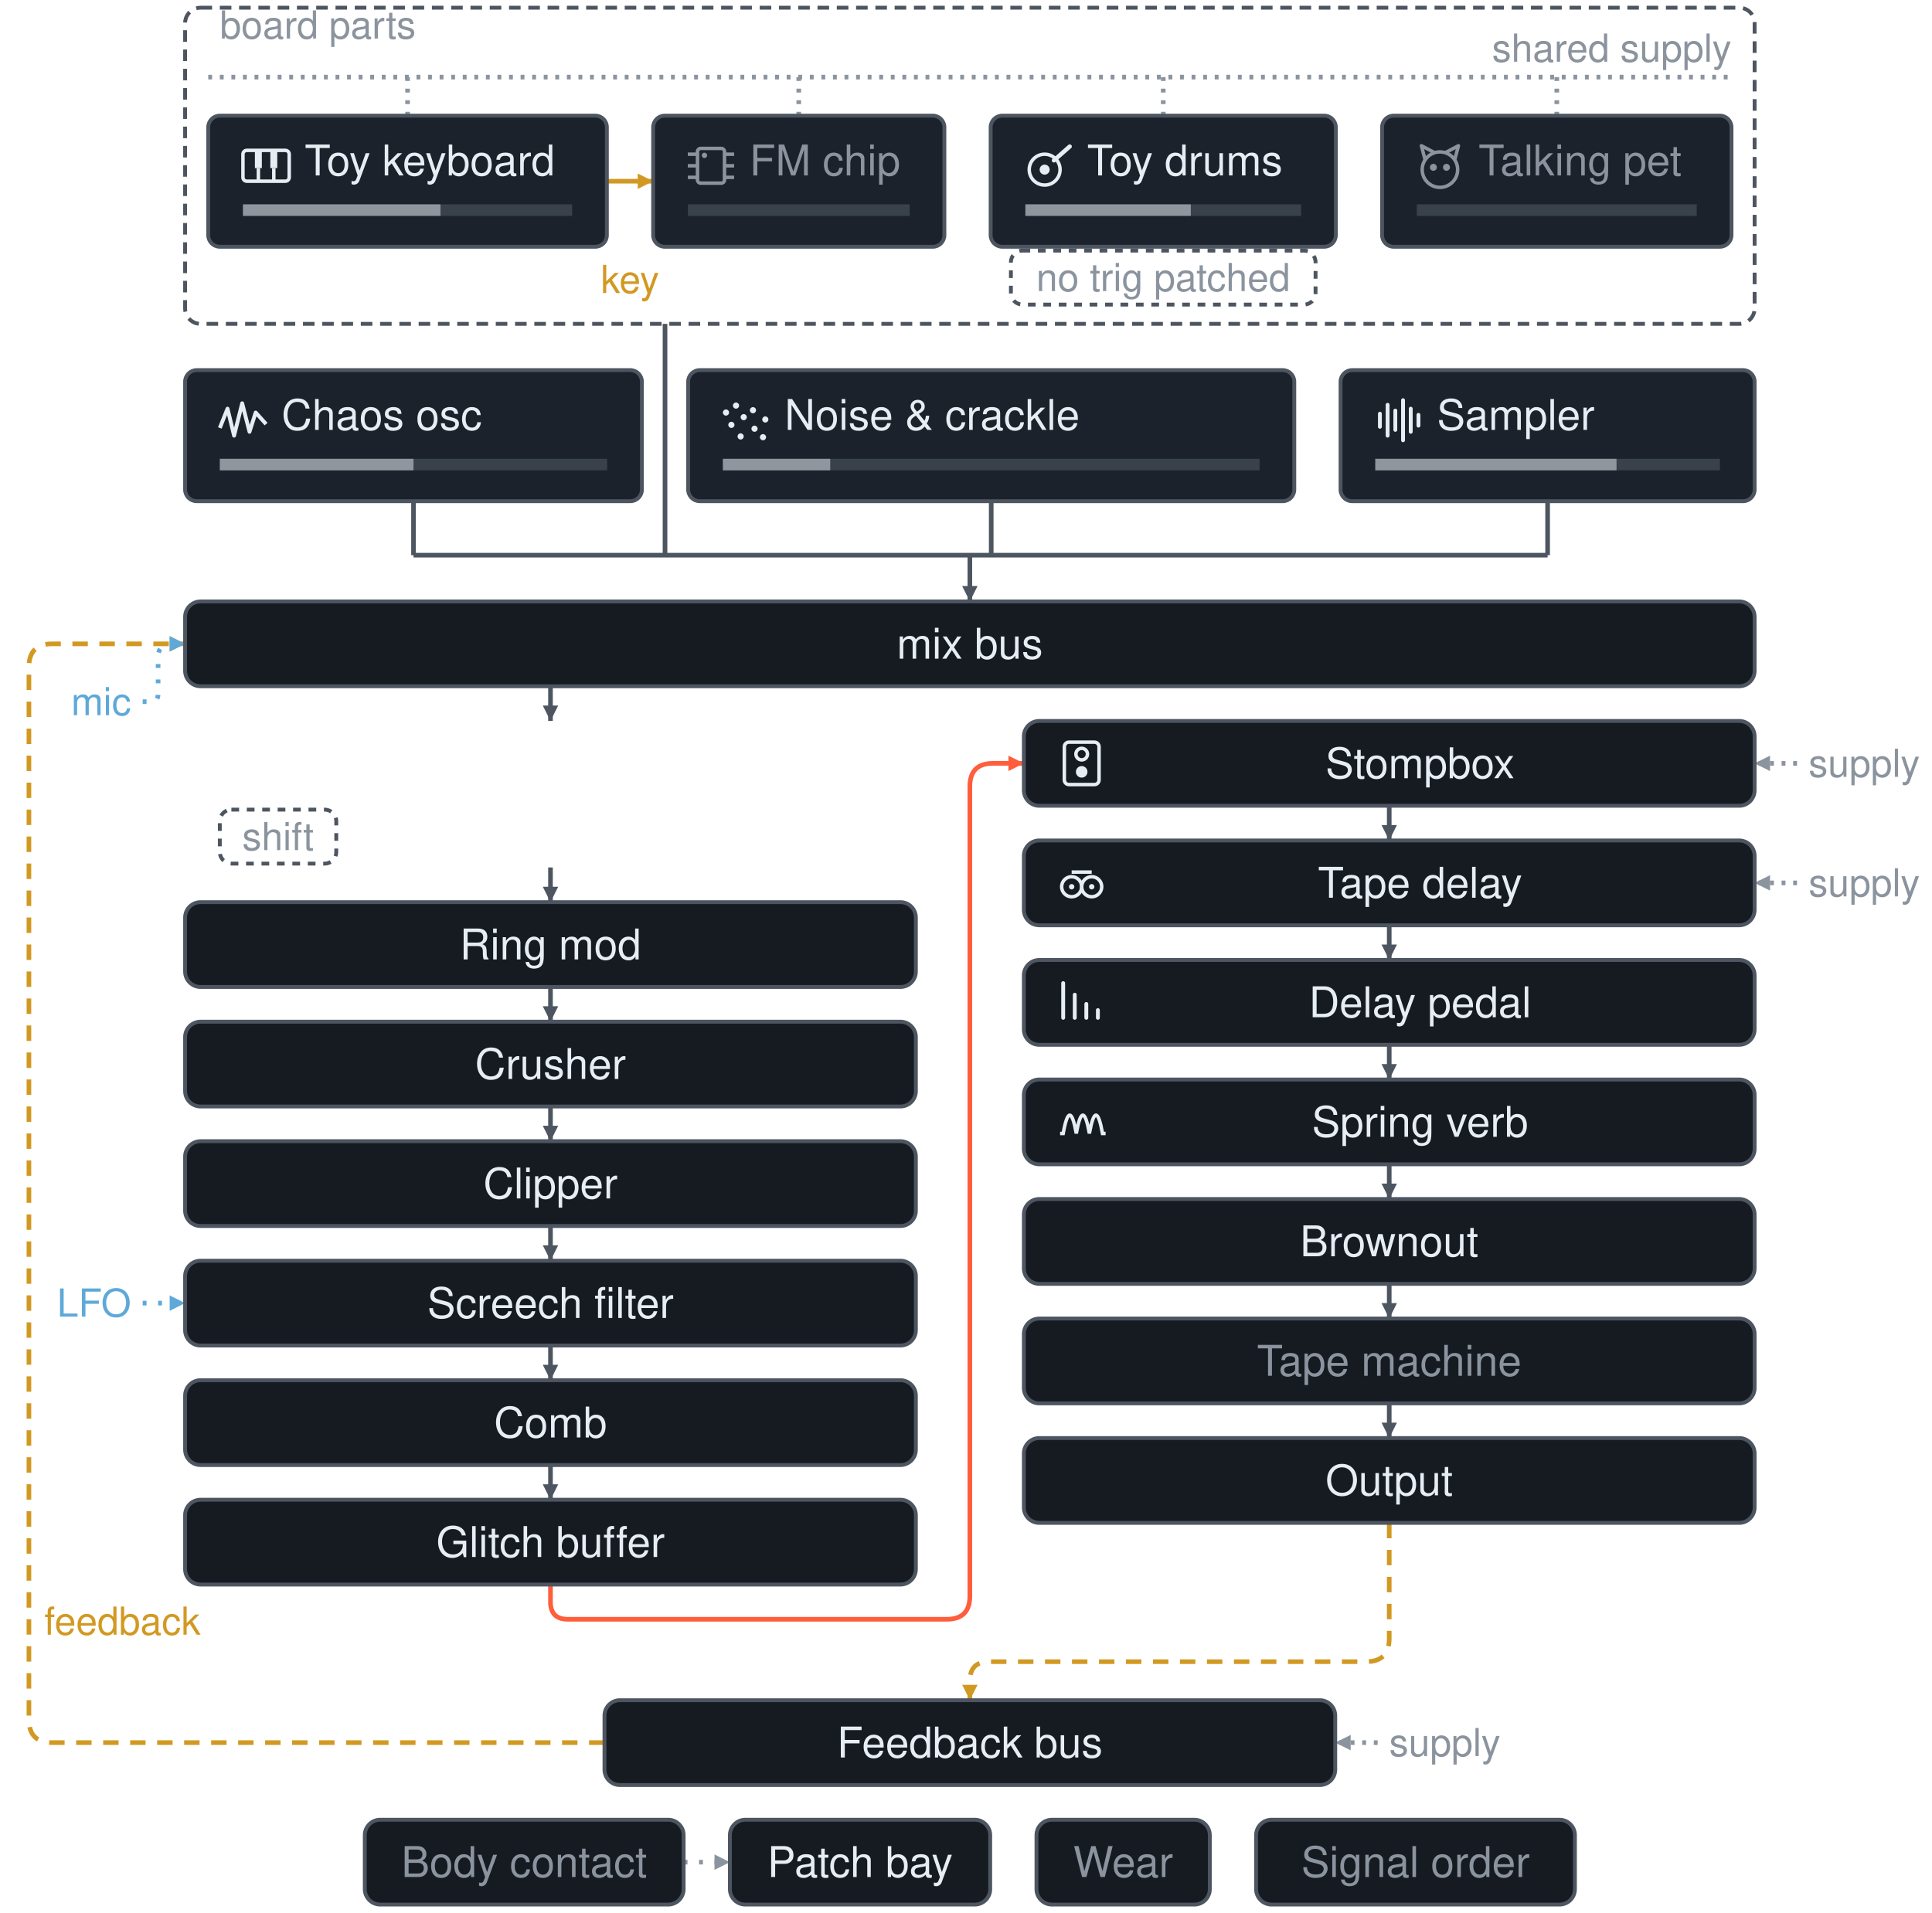
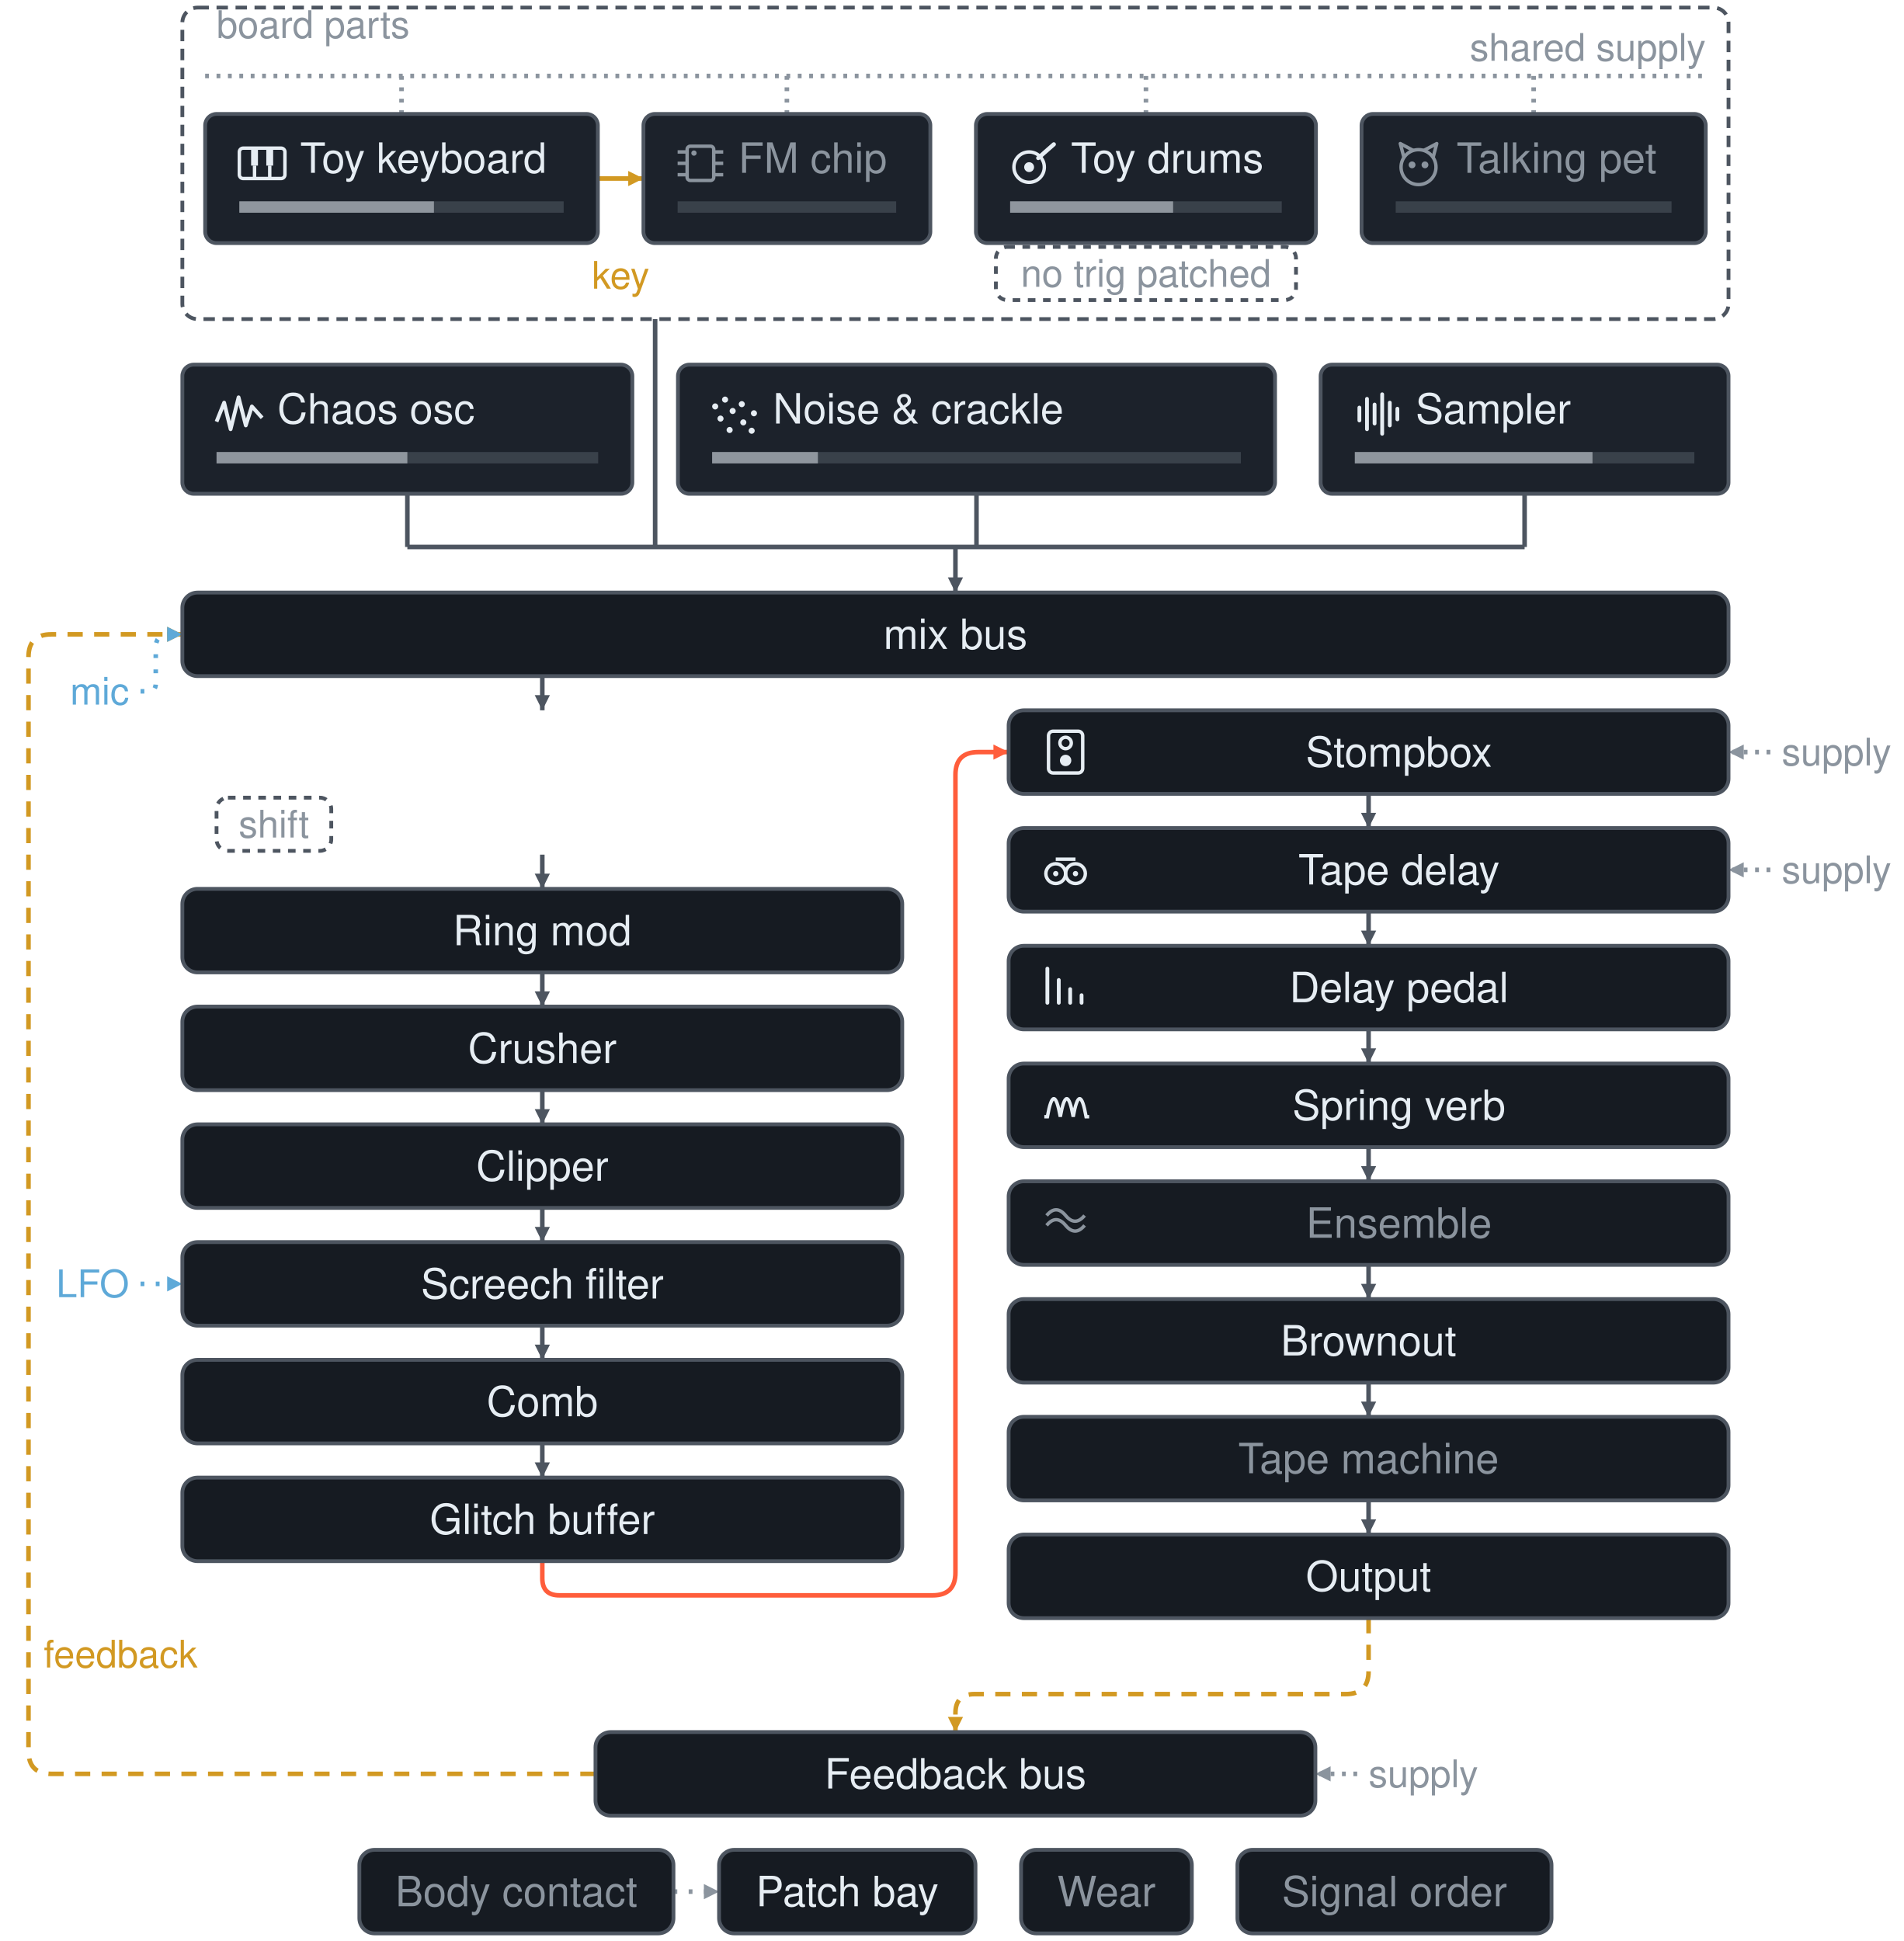
- <svg xmlns="http://www.w3.org/2000/svg" viewBox="0 0 501 496" width="501" height="496" font-family="Helvetica, Arial, sans-serif">
+ <svg xmlns="http://www.w3.org/2000/svg" viewBox="0 0 501 511" width="501" height="511" font-family="Helvetica, Arial, sans-serif">
  <g class="wire">
    <path class="line" d="M 54 20 L 449 20" fill="none" stroke="#8b949e" stroke-width="1.2" stroke-dasharray="1 2" />
    <path class="head" d="" fill="#8b949e" />
    <text x="449" y="16" fill="#8b949e" font-size="10" text-anchor="end">shared supply</text>
  </g>
  <g class="wire">
    <path class="line" d="M 105.69 20 L 105.69 30" fill="none" stroke="#8b949e" stroke-width="1.2" stroke-dasharray="1 2" />
    <path class="head" d="" fill="#8b949e" />
  </g>
  <g class="wire">
    <path class="line" d="M 301.65 20 L 301.65 30" fill="none" stroke="#8b949e" stroke-width="1.2" stroke-dasharray="1 2" />
    <path class="head" d="" fill="#8b949e" />
  </g>
  <g class="wire">
    <path class="line" d="M 207.13 20 L 207.13 30" fill="none" stroke="#8b949e" stroke-width="1.2" stroke-dasharray="1 2" />
    <path class="head" d="" fill="#8b949e" />
  </g>
  <g class="wire">
    <path class="line" d="M 403.7 20 L 403.7 30" fill="none" stroke="#8b949e" stroke-width="1.2" stroke-dasharray="1 2" />
    <path class="head" d="" fill="#8b949e" />
  </g>
  <g class="wire">
    <path class="line" d="M 157.37 47 L 169.37 47" fill="none" stroke="#d29922" stroke-width="1.2" />
    <path class="head" d="M 169.37 47 L 165.37 49 L 165.37 45 Z" fill="#d29922" />
    <text x="163.372" y="76" fill="#d29922" font-size="10" text-anchor="middle">key</text>
  </g>
  <g class="wire">
    <path class="line" d="M 172.45 84 L 172.45 144" fill="none" stroke="#4d5560" stroke-width="1.2" />
    <path class="head" d="" fill="#4d5560" />
  </g>
  <g class="wire">
    <path class="line" d="M 107.23 130 L 107.23 144" fill="none" stroke="#4d5560" stroke-width="1.2" />
    <path class="head" d="" fill="#4d5560" />
  </g>
  <g class="wire">
    <path class="line" d="M 257.04 130 L 257.04 144" fill="none" stroke="#4d5560" stroke-width="1.2" />
    <path class="head" d="" fill="#4d5560" />
  </g>
  <g class="wire">
    <path class="line" d="M 401.32 130 L 401.32 144" fill="none" stroke="#4d5560" stroke-width="1.2" />
    <path class="head" d="" fill="#4d5560" />
  </g>
  <g class="wire">
    <path class="line" d="M 107.23 144 L 401.32 144" fill="none" stroke="#4d5560" stroke-width="1.2" />
    <path class="head" d="" fill="#4d5560" />
  </g>
  <g class="wire">
    <path class="line" d="M 251.5 144 L 251.5 156" fill="none" stroke="#4d5560" stroke-width="1.2" />
    <path class="head" d="M 251.5 156 L 249.5 152 L 253.5 152 Z" fill="#4d5560" />
  </g>
  <g class="wire">
    <path class="line" d="M 142.75 178 L 142.75 187" fill="none" stroke="#4d5560" stroke-width="1.2" />
    <path class="head" d="M 142.75 187 L 140.75 183 L 144.75 183 Z" fill="#4d5560" />
  </g>
  <g class="wire">
    <path class="line" d="M 142.75 225 L 142.75 234" fill="none" stroke="#4d5560" stroke-width="1.2" />
    <path class="head" d="M 142.75 234 L 140.75 230 L 144.75 230 Z" fill="#4d5560" />
  </g>
  <g class="wire">
    <path class="line" d="M 142.75 256 L 142.75 265" fill="none" stroke="#4d5560" stroke-width="1.2" />
    <path class="head" d="M 142.75 265 L 140.75 261 L 144.75 261 Z" fill="#4d5560" />
  </g>
  <g class="wire">
    <path class="line" d="M 142.75 287 L 142.75 296" fill="none" stroke="#4d5560" stroke-width="1.2" />
    <path class="head" d="M 142.75 296 L 140.75 292 L 144.75 292 Z" fill="#4d5560" />
  </g>
  <g class="wire">
    <path class="line" d="M 142.75 318 L 142.75 327" fill="none" stroke="#4d5560" stroke-width="1.2" />
    <path class="head" d="M 142.75 327 L 140.75 323 L 144.75 323 Z" fill="#4d5560" />
  </g>
  <g class="wire">
    <path class="line" d="M 142.75 349 L 142.75 358" fill="none" stroke="#4d5560" stroke-width="1.2" />
    <path class="head" d="M 142.75 358 L 140.75 354 L 144.75 354 Z" fill="#4d5560" />
  </g>
  <g class="wire">
    <path class="line" d="M 142.75 380 L 142.75 389" fill="none" stroke="#4d5560" stroke-width="1.2" />
    <path class="head" d="M 142.75 389 L 140.75 385 L 144.75 385 Z" fill="#4d5560" />
  </g>
  <g class="wire">
    <path class="line" d="M 360.25 209 L 360.25 218" fill="none" stroke="#4d5560" stroke-width="1.2" />
    <path class="head" d="M 360.25 218 L 358.25 214 L 362.25 214 Z" fill="#4d5560" />
  </g>
  <g class="wire">
    <path class="line" d="M 360.25 240 L 360.25 249" fill="none" stroke="#4d5560" stroke-width="1.2" />
    <path class="head" d="M 360.25 249 L 358.25 245 L 362.25 245 Z" fill="#4d5560" />
  </g>
  <g class="wire">
    <path class="line" d="M 360.25 271 L 360.25 280" fill="none" stroke="#4d5560" stroke-width="1.2" />
    <path class="head" d="M 360.25 280 L 358.25 276 L 362.25 276 Z" fill="#4d5560" />
  </g>
  <g class="wire">
    <path class="line" d="M 360.25 302 L 360.25 311" fill="none" stroke="#4d5560" stroke-width="1.2" />
    <path class="head" d="M 360.25 311 L 358.25 307 L 362.25 307 Z" fill="#4d5560" />
  </g>
  <g class="wire">
    <path class="line" d="M 360.25 333 L 360.25 342" fill="none" stroke="#4d5560" stroke-width="1.2" />
    <path class="head" d="M 360.25 342 L 358.25 338 L 362.25 338 Z" fill="#4d5560" />
  </g>
  <g class="wire">
    <path class="line" d="M 360.25 364 L 360.25 373" fill="none" stroke="#4d5560" stroke-width="1.2" />
    <path class="head" d="M 360.25 373 L 358.25 369 L 362.25 369 Z" fill="#4d5560" />
  </g>
  <g class="wire">
+     <path class="line" d="M 360.25 395 L 360.25 404" fill="none" stroke="#4d5560" stroke-width="1.2" />
+     <path class="head" d="M 360.25 404 L 358.25 400 L 362.25 400 Z" fill="#4d5560" />
+   </g>
+   <g class="wire">
    <path class="line" d="M 142.75 411 L 142.75 415.5 Q 142.75 420 147.25 420 L 245.5 420 Q 251.5 420 251.5 414 L 251.5 204 Q 251.5 198 257.5 198 L 265.5 198" fill="none" stroke="#ff5d3b" stroke-width="1.2" />
    <path class="head" d="M 265.5 198 L 261.5 200 L 261.5 196 Z" fill="#ff5d3b" />
  </g>
  <g class="wire">
-     <path class="line" d="M 360.25 395 L 360.25 425 Q 360.25 431 354.25 431 L 256.5 431 Q 251.5 431 251.5 436 L 251.5 441" fill="none" stroke="#d29922" stroke-width="1.2" stroke-dasharray="4 3" />
-     <path class="head" d="M 251.5 441 L 249.5 437 L 253.5 437 Z" fill="#d29922" />
-   </g>
-   <g class="wire">
-     <path class="line" d="M 156.75 452 L 13.5 452 Q 7.5 452 7.5 446 L 7.5 173 Q 7.5 167 13.5 167 L 48 167" fill="none" stroke="#d29922" stroke-width="1.2" stroke-dasharray="4 3" />
+     <path class="line" d="M 360.25 426 L 360.25 440 Q 360.25 446 354.25 446 L 256.5 446 Q 251.5 446 251.5 451 L 251.5 456" fill="none" stroke="#d29922" stroke-width="1.2" stroke-dasharray="4 3" />
+     <path class="head" d="M 251.5 456 L 249.5 452 L 253.5 452 Z" fill="#d29922" />
+   </g>
+   <g class="wire">
+     <path class="line" d="M 156.75 467 L 13.5 467 Q 7.5 467 7.5 461 L 7.5 173 Q 7.5 167 13.5 167 L 48 167" fill="none" stroke="#d29922" stroke-width="1.2" stroke-dasharray="4 3" />
    <path class="head" d="M 48 167 L 44 169 L 44 165 Z" fill="#d29922" />
-     <text x="11.5" y="424" fill="#d29922" font-size="10" text-anchor="start">feedback</text>
-   </g>
-   <g class="wire">
-     <path class="line" d="M 177.28 483 L 189.28 483" fill="none" stroke="#8b949e" stroke-width="1.2" stroke-dasharray="1 3" />
-     <path class="head" d="M 189.28 483 L 185.28 485 L 185.28 481 Z" fill="#8b949e" />
+     <text x="11.5" y="439" fill="#d29922" font-size="10" text-anchor="start">feedback</text>
+   </g>
+   <g class="wire">
+     <path class="line" d="M 177.28 498 L 189.28 498" fill="none" stroke="#8b949e" stroke-width="1.2" stroke-dasharray="1 3" />
+     <path class="head" d="M 189.28 498 L 185.28 500 L 185.28 496 Z" fill="#8b949e" />
  </g>
  <g class="wire">
    <path class="line" d="M 37 182 L 39 182 Q 41 182 41 180 L 41 170.5 Q 41 167 44.5 167 L 48 167" fill="none" stroke="#5ea9d8" stroke-width="1.2" stroke-dasharray="1 3" />
    <path class="head" d="M 48 167 L 44 169 L 44 165 Z" fill="#5ea9d8" />
  </g>
  <g class="wire">
    <path class="line" d="M 466 198 L 455 198" fill="none" stroke="#8b949e" stroke-width="1.2" stroke-dasharray="1 2" />
    <path class="head" d="M 455 198 L 459 196 L 459 200 Z" fill="#8b949e" />
  </g>
  <g class="wire">
    <path class="line" d="M 466 229 L 455 229" fill="none" stroke="#8b949e" stroke-width="1.2" stroke-dasharray="1 2" />
    <path class="head" d="M 455 229 L 459 227 L 459 231 Z" fill="#8b949e" />
  </g>
  <g class="wire">
    <path class="line" d="M 37 338 L 48 338" fill="none" stroke="#5ea9d8" stroke-width="1.2" stroke-dasharray="1 3" />
    <path class="head" d="M 48 338 L 44 340 L 44 336 Z" fill="#5ea9d8" />
  </g>
  <g class="wire">
-     <path class="line" d="M 357.25 452 L 346.25 452" fill="none" stroke="#8b949e" stroke-width="1.2" stroke-dasharray="1 2" />
-     <path class="head" d="M 346.25 452 L 350.25 450 L 350.25 454 Z" fill="#8b949e" />
+     <path class="line" d="M 357.25 467 L 346.25 467" fill="none" stroke="#8b949e" stroke-width="1.2" stroke-dasharray="1 2" />
+     <path class="head" d="M 346.25 467 L 350.25 465 L 350.25 469 Z" fill="#8b949e" />
  </g>
  <g class="node">
    <rect x="48" y="2" width="407" height="82" rx="4" fill="none" stroke="#4d5560" stroke-dasharray="3 2" />
    <text x="57" y="10" fill="#8b949e" font-size="10" text-anchor="start">board parts</text>
  </g>
  <g class="node">
    <rect class="box" x="54" y="30" width="103.372" height="34" rx="3" fill="#1c222b" stroke="#4d5560" stroke-width="1" />
    <g class="glyph">
      <rect x="63" y="39" width="12" height="8" rx="1" fill="none" stroke="#e6edf3" stroke-width="0.9" />
      <path d="M 67 43.6 V 47 M 71 43.6 V 47" stroke="#e6edf3" stroke-width="0.9" />
      <rect x="66.1" y="39" width="1.8" height="4.6" fill="#e6edf3" />
      <rect x="70.1" y="39" width="1.8" height="4.6" fill="#e6edf3" />
    </g>
    <text x="79" y="45.5" fill="#e6edf3" font-size="11" text-anchor="start">Toy keyboard</text>
    <rect x="63" y="53" width="85.372" height="3" fill="#4d5560" fill-opacity="0.6" />
    <rect x="63" y="53" width="51.223" height="3" fill="#e6edf3" fill-opacity="0.5" />
  </g>
  <g class="node">
    <rect class="box" x="256.895" y="30" width="89.502" height="34" rx="3" fill="#1c222b" stroke="#4d5560" stroke-width="1" />
    <g class="glyph">
      <circle cx="270.895" cy="44" r="4" fill="none" stroke="#e6edf3" stroke-width="0.9" />
      <circle cx="270.895" cy="44" r="1.3" fill="#e6edf3" />
      <path d="M 277.395 38 L 273.295 41.6" stroke="#e6edf3" stroke-width="1.1" stroke-linecap="round" />
    </g>
    <text x="281.895" y="45.5" fill="#e6edf3" font-size="11" text-anchor="start">Toy drums</text>
    <rect x="265.895" y="53" width="71.502" height="3" fill="#4d5560" fill-opacity="0.6" />
    <rect x="265.895" y="53" width="42.901" height="3" fill="#e6edf3" fill-opacity="0.5" />
  </g>
  <g class="node">
    <rect class="box" x="169.372" y="30" width="75.523" height="34" rx="3" fill="#1c222b" stroke="#4d5560" stroke-width="1" />
    <g class="glyph">
      <rect x="180.872" y="38.5" width="7" height="9" rx="0.8" fill="none" stroke="#8b949e" stroke-width="0.9" />
      <path d="M 178.372 40 h 2.5 M 187.872 40 h 2.5 M 178.372 43 h 2.5 M 187.872 43 h 2.5 M 178.372 46 h 2.5 M 187.872 46 h 2.5" stroke="#8b949e" stroke-width="0.9" />
      <circle cx="182.672" cy="40.3" r="0.7" fill="#8b949e" />
    </g>
    <text x="194.372" y="45.5" fill="#8b949e" font-size="11" text-anchor="start">FM chip</text>
    <rect x="178.372" y="53" width="57.523" height="3" fill="#4d5560" fill-opacity="0.6" />
  </g>
  <g class="node">
    <rect class="box" x="358.397" y="30" width="90.603" height="34" rx="3" fill="#1c222b" stroke="#4d5560" stroke-width="1" />
    <g class="glyph">
      <path d="M 369.597 41.6 L 368.597 37.8 L 371.997 39.6 M 377.197 41.6 L 378.197 37.8 L 374.797 39.6" fill="none" stroke="#8b949e" stroke-width="0.9" stroke-linejoin="round" />
      <circle cx="373.397" cy="44" r="4.6" fill="none" stroke="#8b949e" stroke-width="0.9" />
      <circle cx="371.697" cy="43.4" r="0.9" fill="#8b949e" />
      <circle cx="375.097" cy="43.4" r="0.9" fill="#8b949e" />
    </g>
    <text x="383.397" y="45.5" fill="#8b949e" font-size="11" text-anchor="start">Talking pet</text>
    <rect x="367.397" y="53" width="72.603" height="3" fill="#4d5560" fill-opacity="0.6" />
  </g>
  <g class="node">
    <rect class="box" x="48" y="96" width="118.455" height="34" rx="3" fill="#1c222b" stroke="#4d5560" stroke-width="1" />
    <g class="glyph">
      <path d="M 57 111 L 59 106 L 60.7 113 L 62.8 104.6 L 64.7 112 L 66.3 107 L 69 110" fill="none" stroke="#e6edf3" stroke-width="1" stroke-linejoin="round" />
    </g>
    <text x="73" y="111.5" fill="#e6edf3" font-size="11" text-anchor="start">Chaos osc</text>
    <rect x="57" y="119" width="100.455" height="3" fill="#4d5560" fill-opacity="0.6" />
    <rect x="57" y="119" width="50.227" height="3" fill="#e6edf3" fill-opacity="0.5" />
  </g>
  <g class="node">
    <rect class="box" x="178.455" y="96" width="157.176" height="34" rx="3" fill="#1c222b" stroke="#4d5560" stroke-width="1" />
    <g class="glyph">
      <path d="M 188.255 106.2 a 0.8 0.8 0 1 0 0.01 0 M 190.855 104.4 a 0.8 0.8 0 1 0 0.01 0 M 189.655 109.4 a 0.8 0.8 0 1 0 0.01 0 M 192.855 107.4 a 0.8 0.8 0 1 0 0.01 0 M 192.055 112.4 a 0.8 0.8 0 1 0 0.01 0 M 195.255 105.6 a 0.8 0.8 0 1 0 0.01 0 M 195.655 110.4 a 0.8 0.8 0 1 0 0.01 0 M 198.455 108 a 0.8 0.8 0 1 0 0.01 0 M 197.855 112.6 a 0.8 0.8 0 1 0 0.01 0" fill="#e6edf3" />
    </g>
    <text x="203.455" y="111.5" fill="#e6edf3" font-size="11" text-anchor="start">Noise &amp; crackle</text>
    <rect x="187.455" y="119" width="139.176" height="3" fill="#4d5560" fill-opacity="0.6" />
    <rect x="187.455" y="119" width="27.835" height="3" fill="#e6edf3" fill-opacity="0.5" />
  </g>
  <g class="node">
    <rect class="box" x="347.63" y="96" width="107.37" height="34" rx="3" fill="#1c222b" stroke="#4d5560" stroke-width="1" />
    <g class="glyph">
      <path d="M 357.83 107.3 v 3.4 M 359.83 105 v 8 M 361.83 106.5 v 5 M 363.83 103.8 v 10.4 M 365.83 106 v 6 M 367.83 107.6 v 2.8" stroke="#e6edf3" stroke-width="1" stroke-linecap="round" />
    </g>
    <text x="372.63" y="111.5" fill="#e6edf3" font-size="11" text-anchor="start">Sampler</text>
    <rect x="356.63" y="119" width="89.37" height="3" fill="#4d5560" fill-opacity="0.6" />
    <rect x="356.63" y="119" width="62.559" height="3" fill="#e6edf3" fill-opacity="0.5" />
  </g>
  <g class="node">
    <rect class="box" x="48" y="156" width="407" height="22" rx="4" fill="#161b22" stroke="#4d5560" stroke-width="1" />
    <text x="251.5" y="170.85" fill="#e6edf3" font-size="11" text-anchor="middle">mix bus</text>
  </g>
  <g class="node" />
  <g class="node">
    <rect class="box" x="48" y="234" width="189.5" height="22" rx="4" fill="#161b22" stroke="#4d5560" stroke-width="1" />
    <text x="142.75" y="248.85" fill="#e6edf3" font-size="11" text-anchor="middle">Ring mod</text>
  </g>
  <g class="node">
    <rect class="box" x="48" y="265" width="189.5" height="22" rx="4" fill="#161b22" stroke="#4d5560" stroke-width="1" />
    <text x="142.75" y="279.85" fill="#e6edf3" font-size="11" text-anchor="middle">Crusher</text>
  </g>
  <g class="node">
    <rect class="box" x="48" y="296" width="189.5" height="22" rx="4" fill="#161b22" stroke="#4d5560" stroke-width="1" />
    <text x="142.75" y="310.85" fill="#e6edf3" font-size="11" text-anchor="middle">Clipper</text>
  </g>
  <g class="node">
    <rect class="box" x="48" y="327" width="189.5" height="22" rx="4" fill="#161b22" stroke="#4d5560" stroke-width="1" />
    <text x="142.75" y="341.85" fill="#e6edf3" font-size="11" text-anchor="middle">Screech filter</text>
  </g>
  <g class="node">
    <rect class="box" x="48" y="358" width="189.5" height="22" rx="4" fill="#161b22" stroke="#4d5560" stroke-width="1" />
    <text x="142.75" y="372.85" fill="#e6edf3" font-size="11" text-anchor="middle">Comb</text>
  </g>
  <g class="node">
    <rect class="box" x="48" y="389" width="189.5" height="22" rx="4" fill="#161b22" stroke="#4d5560" stroke-width="1" />
    <text x="142.75" y="403.85" fill="#e6edf3" font-size="11" text-anchor="middle">Glitch buffer</text>
  </g>
  <g class="node">
    <rect class="box" x="265.5" y="187" width="189.5" height="22" rx="4" fill="#161b22" stroke="#4d5560" stroke-width="1" />
    <g class="glyph">
      <rect x="276" y="192.5" width="9" height="11" rx="1.2" fill="none" stroke="#e6edf3" stroke-width="0.9" />
      <circle cx="280.5" cy="195.6" r="1.5" fill="none" stroke="#e6edf3" stroke-width="0.9" />
      <circle cx="280.5" cy="200.2" r="1.5" fill="#e6edf3" />
    </g>
    <text x="368.25" y="201.85" fill="#e6edf3" font-size="11" text-anchor="middle">Stompbox</text>
  </g>
  <g class="node">
    <rect class="box" x="265.5" y="218" width="189.5" height="22" rx="4" fill="#161b22" stroke="#4d5560" stroke-width="1" />
    <g class="glyph">
      <circle cx="277.9" cy="230" r="2.6" fill="none" stroke="#e6edf3" stroke-width="0.9" />
      <circle cx="277.9" cy="230" r="0.7" fill="#e6edf3" />
      <circle cx="283.1" cy="230" r="2.6" fill="none" stroke="#e6edf3" stroke-width="0.9" />
      <circle cx="283.1" cy="230" r="0.7" fill="#e6edf3" />
      <path d="M 277.9 226.2 H 283.1" stroke="#e6edf3" stroke-width="0.9" />
    </g>
    <text x="368.25" y="232.85" fill="#e6edf3" font-size="11" text-anchor="middle">Tape delay</text>
  </g>
  <g class="node">
    <rect class="box" x="265.5" y="249" width="189.5" height="22" rx="4" fill="#161b22" stroke="#4d5560" stroke-width="1" />
    <g class="glyph">
      <path d="M 275.7 264 v -9 M 278.7 264 v -6 M 281.7 264 v -3.6 M 284.7 264 v -2" stroke="#e6edf3" stroke-width="1" stroke-linecap="round" />
    </g>
    <text x="368.25" y="263.85" fill="#e6edf3" font-size="11" text-anchor="middle">Delay pedal</text>
  </g>
  <g class="node">
    <rect class="box" x="265.5" y="280" width="189.5" height="22" rx="4" fill="#161b22" stroke="#4d5560" stroke-width="1" />
    <g class="glyph">
      <path d="M 274.9 294 h 0.8 q 1.7 -9.5 3.4 0 q 1.7 -9.5 3.4 0 q 1.7 -9.5 3.4 0 h 0.8" fill="none" stroke="#e6edf3" stroke-width="0.9" />
    </g>
    <text x="368.25" y="294.85" fill="#e6edf3" font-size="11" text-anchor="middle">Spring verb</text>
  </g>
  <g class="node">
    <rect class="box" x="265.5" y="311" width="189.5" height="22" rx="4" fill="#161b22" stroke="#4d5560" stroke-width="1" />
-     <text x="360.25" y="325.85" fill="#e6edf3" font-size="11" text-anchor="middle">Brownout</text>
+     <g class="glyph">
+       <path d="M 275.5 320 q 2.5 -3 5 0 q 2.5 3 5 0" fill="none" stroke="#8b949e" stroke-width="0.9" />
+       <path d="M 275.5 322.6 q 2.5 -3 5 0 q 2.5 3 5 0" fill="none" stroke="#8b949e" stroke-width="0.9" />
+     </g>
+     <text x="368.25" y="325.85" fill="#8b949e" font-size="11" text-anchor="middle">Ensemble</text>
  </g>
  <g class="node">
    <rect class="box" x="265.5" y="342" width="189.5" height="22" rx="4" fill="#161b22" stroke="#4d5560" stroke-width="1" />
-     <text x="360.25" y="356.85" fill="#8b949e" font-size="11" text-anchor="middle">Tape machine</text>
+     <text x="360.25" y="356.85" fill="#e6edf3" font-size="11" text-anchor="middle">Brownout</text>
  </g>
  <g class="node">
    <rect class="box" x="265.5" y="373" width="189.5" height="22" rx="4" fill="#161b22" stroke="#4d5560" stroke-width="1" />
-     <text x="360.25" y="387.85" fill="#e6edf3" font-size="11" text-anchor="middle">Output</text>
-   </g>
-   <g class="node">
-     <rect class="box" x="156.75" y="441" width="189.5" height="22" rx="4" fill="#161b22" stroke="#4d5560" stroke-width="1" />
-     <text x="251.5" y="455.85" fill="#e6edf3" font-size="11" text-anchor="middle">Feedback bus</text>
-   </g>
-   <g class="node">
-     <rect class="box" x="94.595" y="472" width="82.68" height="22" rx="4" fill="#161b22" stroke="#4d5560" stroke-width="1" />
-     <text x="135.935" y="486.85" fill="#8b949e" font-size="11" text-anchor="middle">Body contact</text>
-   </g>
-   <g class="node">
-     <rect class="box" x="189.275" y="472" width="67.5" height="22" rx="4" fill="#161b22" stroke="#4d5560" stroke-width="1" />
-     <text x="223.025" y="486.85" fill="#e6edf3" font-size="11" text-anchor="middle">Patch bay</text>
-   </g>
-   <g class="node">
-     <rect class="box" x="268.775" y="472" width="44.95" height="22" rx="4" fill="#161b22" stroke="#4d5560" stroke-width="1" />
-     <text x="291.25" y="486.85" fill="#8b949e" font-size="11" text-anchor="middle">Wear</text>
-   </g>
-   <g class="node">
-     <rect class="box" x="325.725" y="472" width="82.68" height="22" rx="4" fill="#161b22" stroke="#4d5560" stroke-width="1" />
-     <text x="367.065" y="486.85" fill="#8b949e" font-size="11" text-anchor="middle">Signal order</text>
+     <text x="360.25" y="387.85" fill="#8b949e" font-size="11" text-anchor="middle">Tape machine</text>
+   </g>
+   <g class="node">
+     <rect class="box" x="265.5" y="404" width="189.5" height="22" rx="4" fill="#161b22" stroke="#4d5560" stroke-width="1" />
+     <text x="360.25" y="418.85" fill="#e6edf3" font-size="11" text-anchor="middle">Output</text>
+   </g>
+   <g class="node">
+     <rect class="box" x="156.75" y="456" width="189.5" height="22" rx="4" fill="#161b22" stroke="#4d5560" stroke-width="1" />
+     <text x="251.5" y="470.85" fill="#e6edf3" font-size="11" text-anchor="middle">Feedback bus</text>
+   </g>
+   <g class="node">
+     <rect class="box" x="94.595" y="487" width="82.68" height="22" rx="4" fill="#161b22" stroke="#4d5560" stroke-width="1" />
+     <text x="135.935" y="501.85" fill="#8b949e" font-size="11" text-anchor="middle">Body contact</text>
+   </g>
+   <g class="node">
+     <rect class="box" x="189.275" y="487" width="67.5" height="22" rx="4" fill="#161b22" stroke="#4d5560" stroke-width="1" />
+     <text x="223.025" y="501.85" fill="#e6edf3" font-size="11" text-anchor="middle">Patch bay</text>
+   </g>
+   <g class="node">
+     <rect class="box" x="268.775" y="487" width="44.95" height="22" rx="4" fill="#161b22" stroke="#4d5560" stroke-width="1" />
+     <text x="291.25" y="501.85" fill="#8b949e" font-size="11" text-anchor="middle">Wear</text>
+   </g>
+   <g class="node">
+     <rect class="box" x="325.725" y="487" width="82.68" height="22" rx="4" fill="#161b22" stroke="#4d5560" stroke-width="1" />
+     <text x="367.065" y="501.85" fill="#8b949e" font-size="11" text-anchor="middle">Signal order</text>
  </g>
  <g class="node">
    <rect class="box" x="57" y="210" width="30.2" height="14" rx="3" fill="none" stroke="#4d5560" stroke-dasharray="2 2" />
    <text x="72.1" y="220.5" fill="#8b949e" font-size="10" text-anchor="middle">shift</text>
  </g>
  <g class="node">
    <rect class="box" x="262.146" y="65" width="79" height="14" rx="3" fill="none" stroke="#4d5560" stroke-dasharray="2 2" />
    <text x="301.646" y="75.5" fill="#8b949e" font-size="10" text-anchor="middle">no trig patched</text>
  </g>
  <g class="tap">
    <text x="34" y="185.5" fill="#5ea9d8" font-size="10" text-anchor="end">mic</text>
  </g>
  <g class="tap">
    <text x="469" y="201.5" fill="#8b949e" font-size="10" text-anchor="start">supply</text>
  </g>
  <g class="tap">
    <text x="469" y="232.5" fill="#8b949e" font-size="10" text-anchor="start">supply</text>
  </g>
  <g class="tap">
    <text x="34" y="341.5" fill="#5ea9d8" font-size="10" text-anchor="end">LFO</text>
  </g>
  <g class="tap">
-     <text x="360.25" y="455.5" fill="#8b949e" font-size="10" text-anchor="start">supply</text>
+     <text x="360.25" y="470.5" fill="#8b949e" font-size="10" text-anchor="start">supply</text>
  </g>
</svg>
